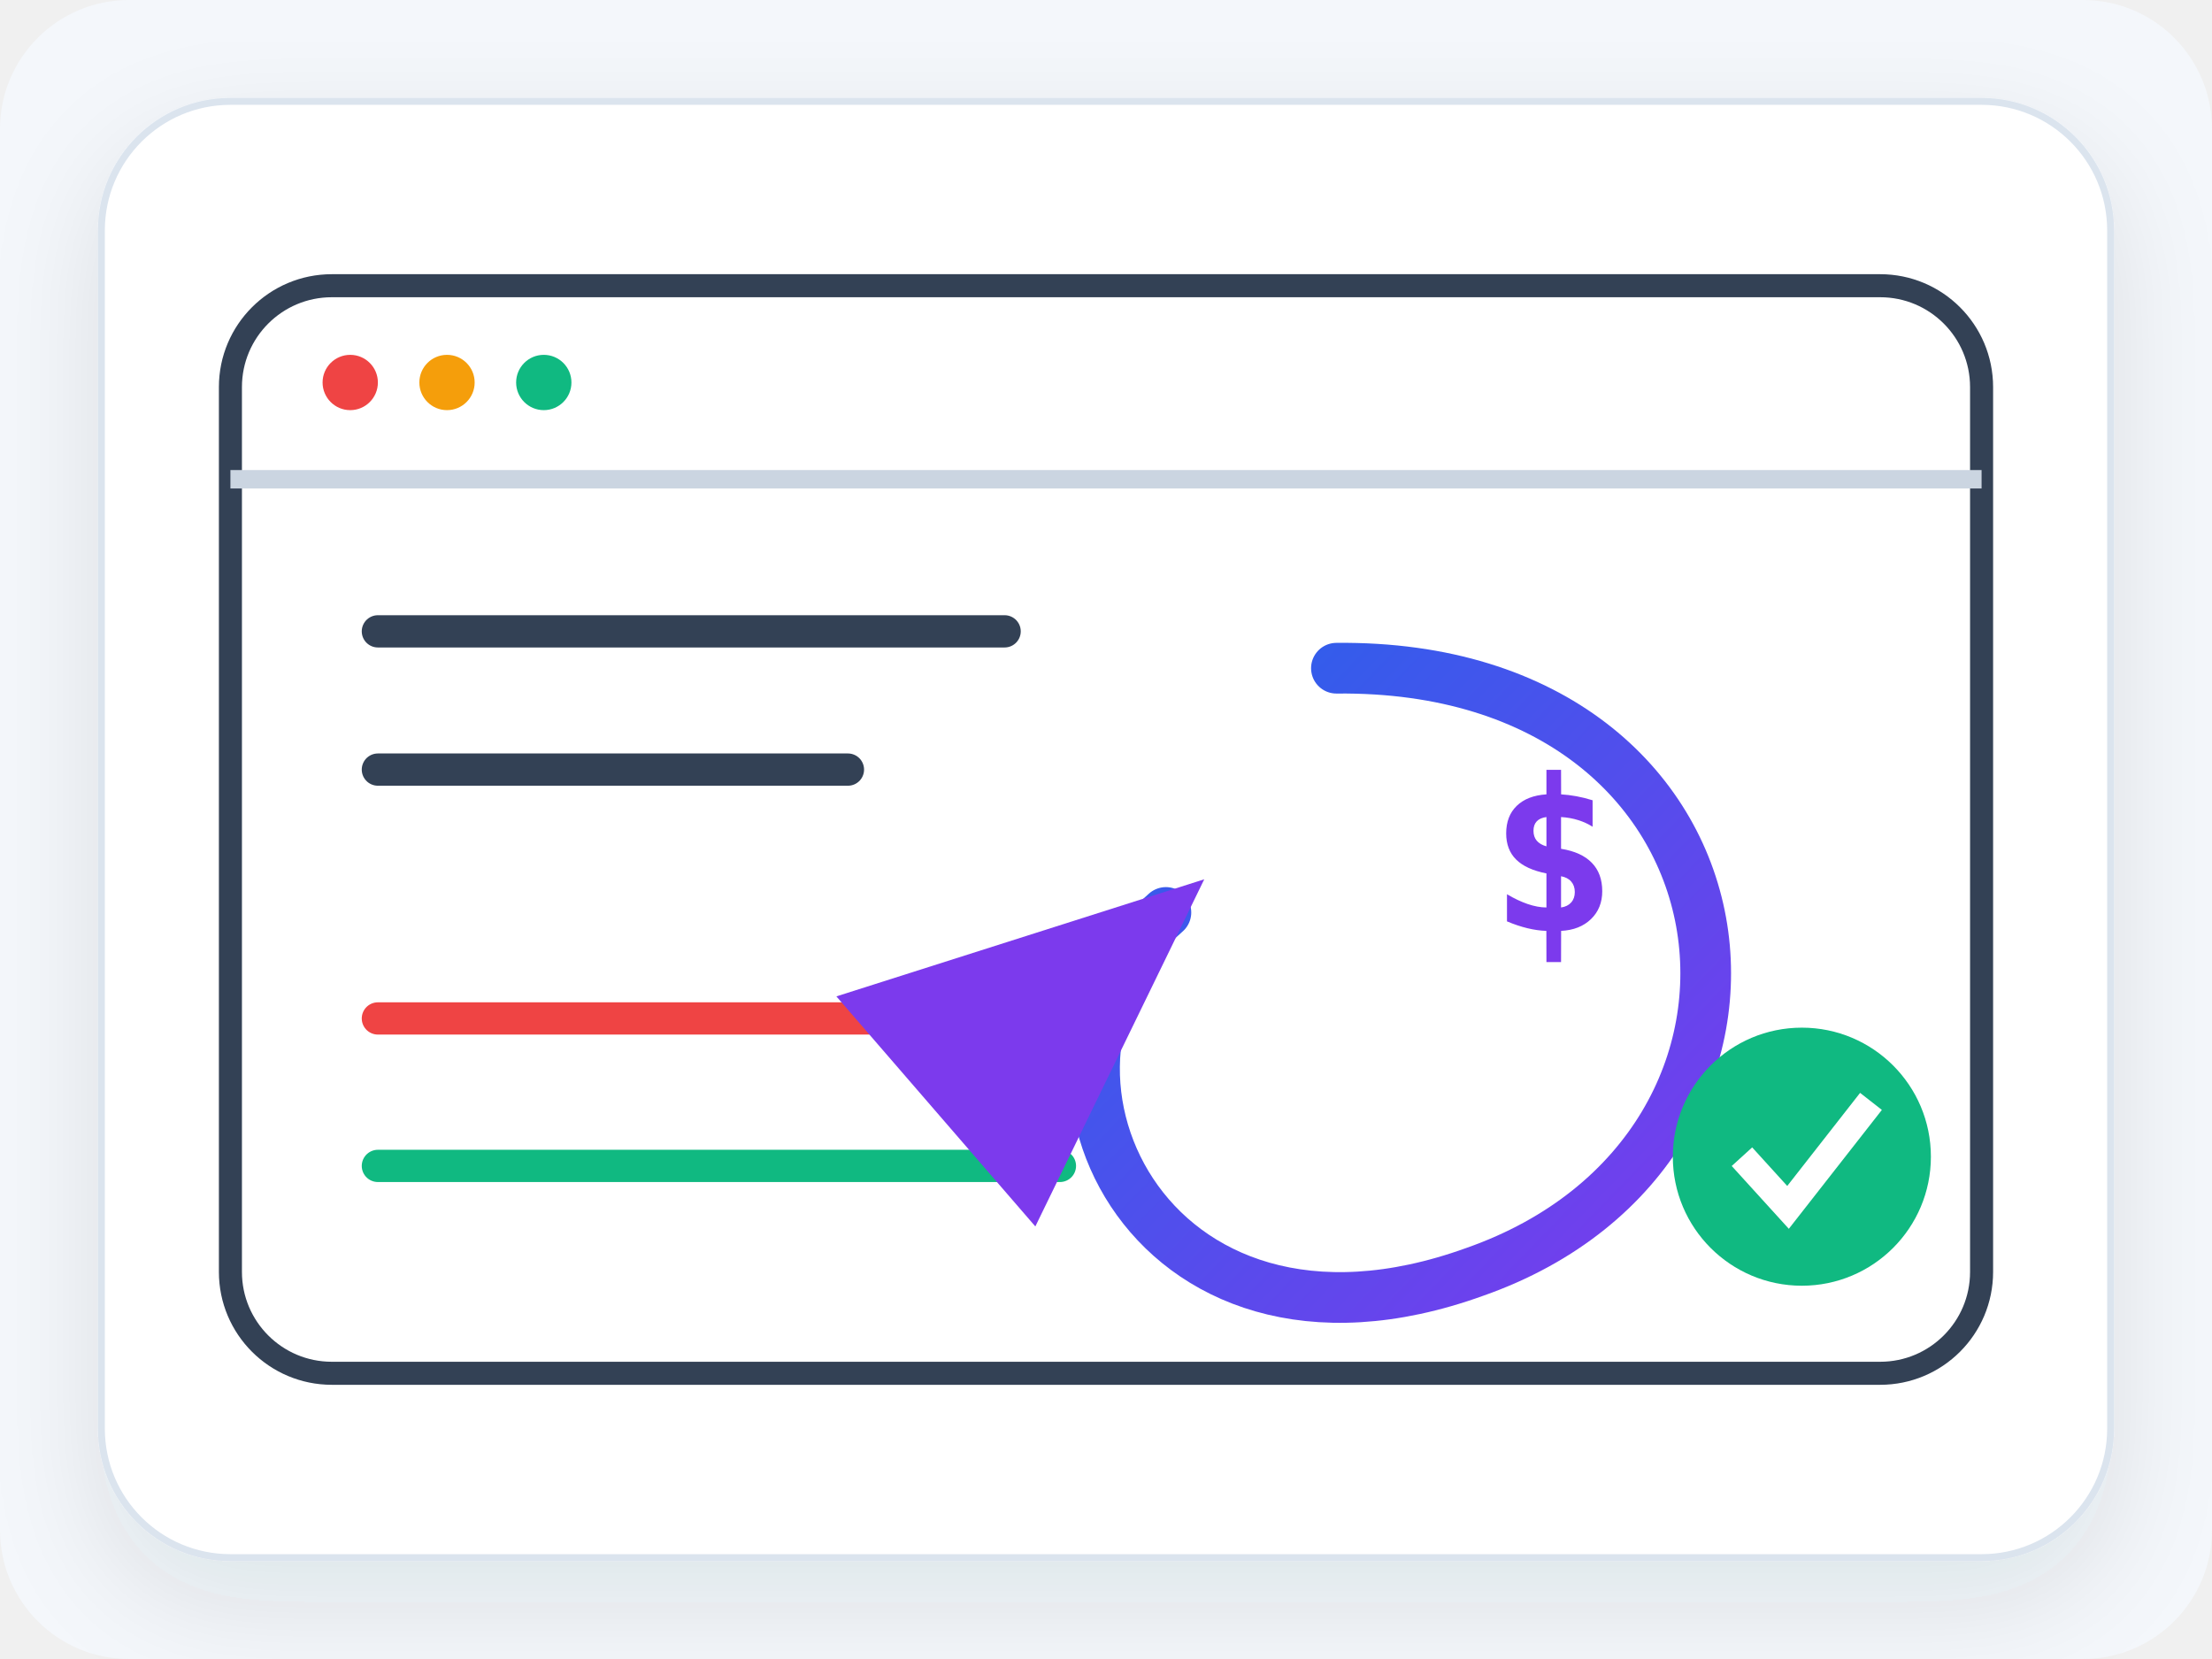
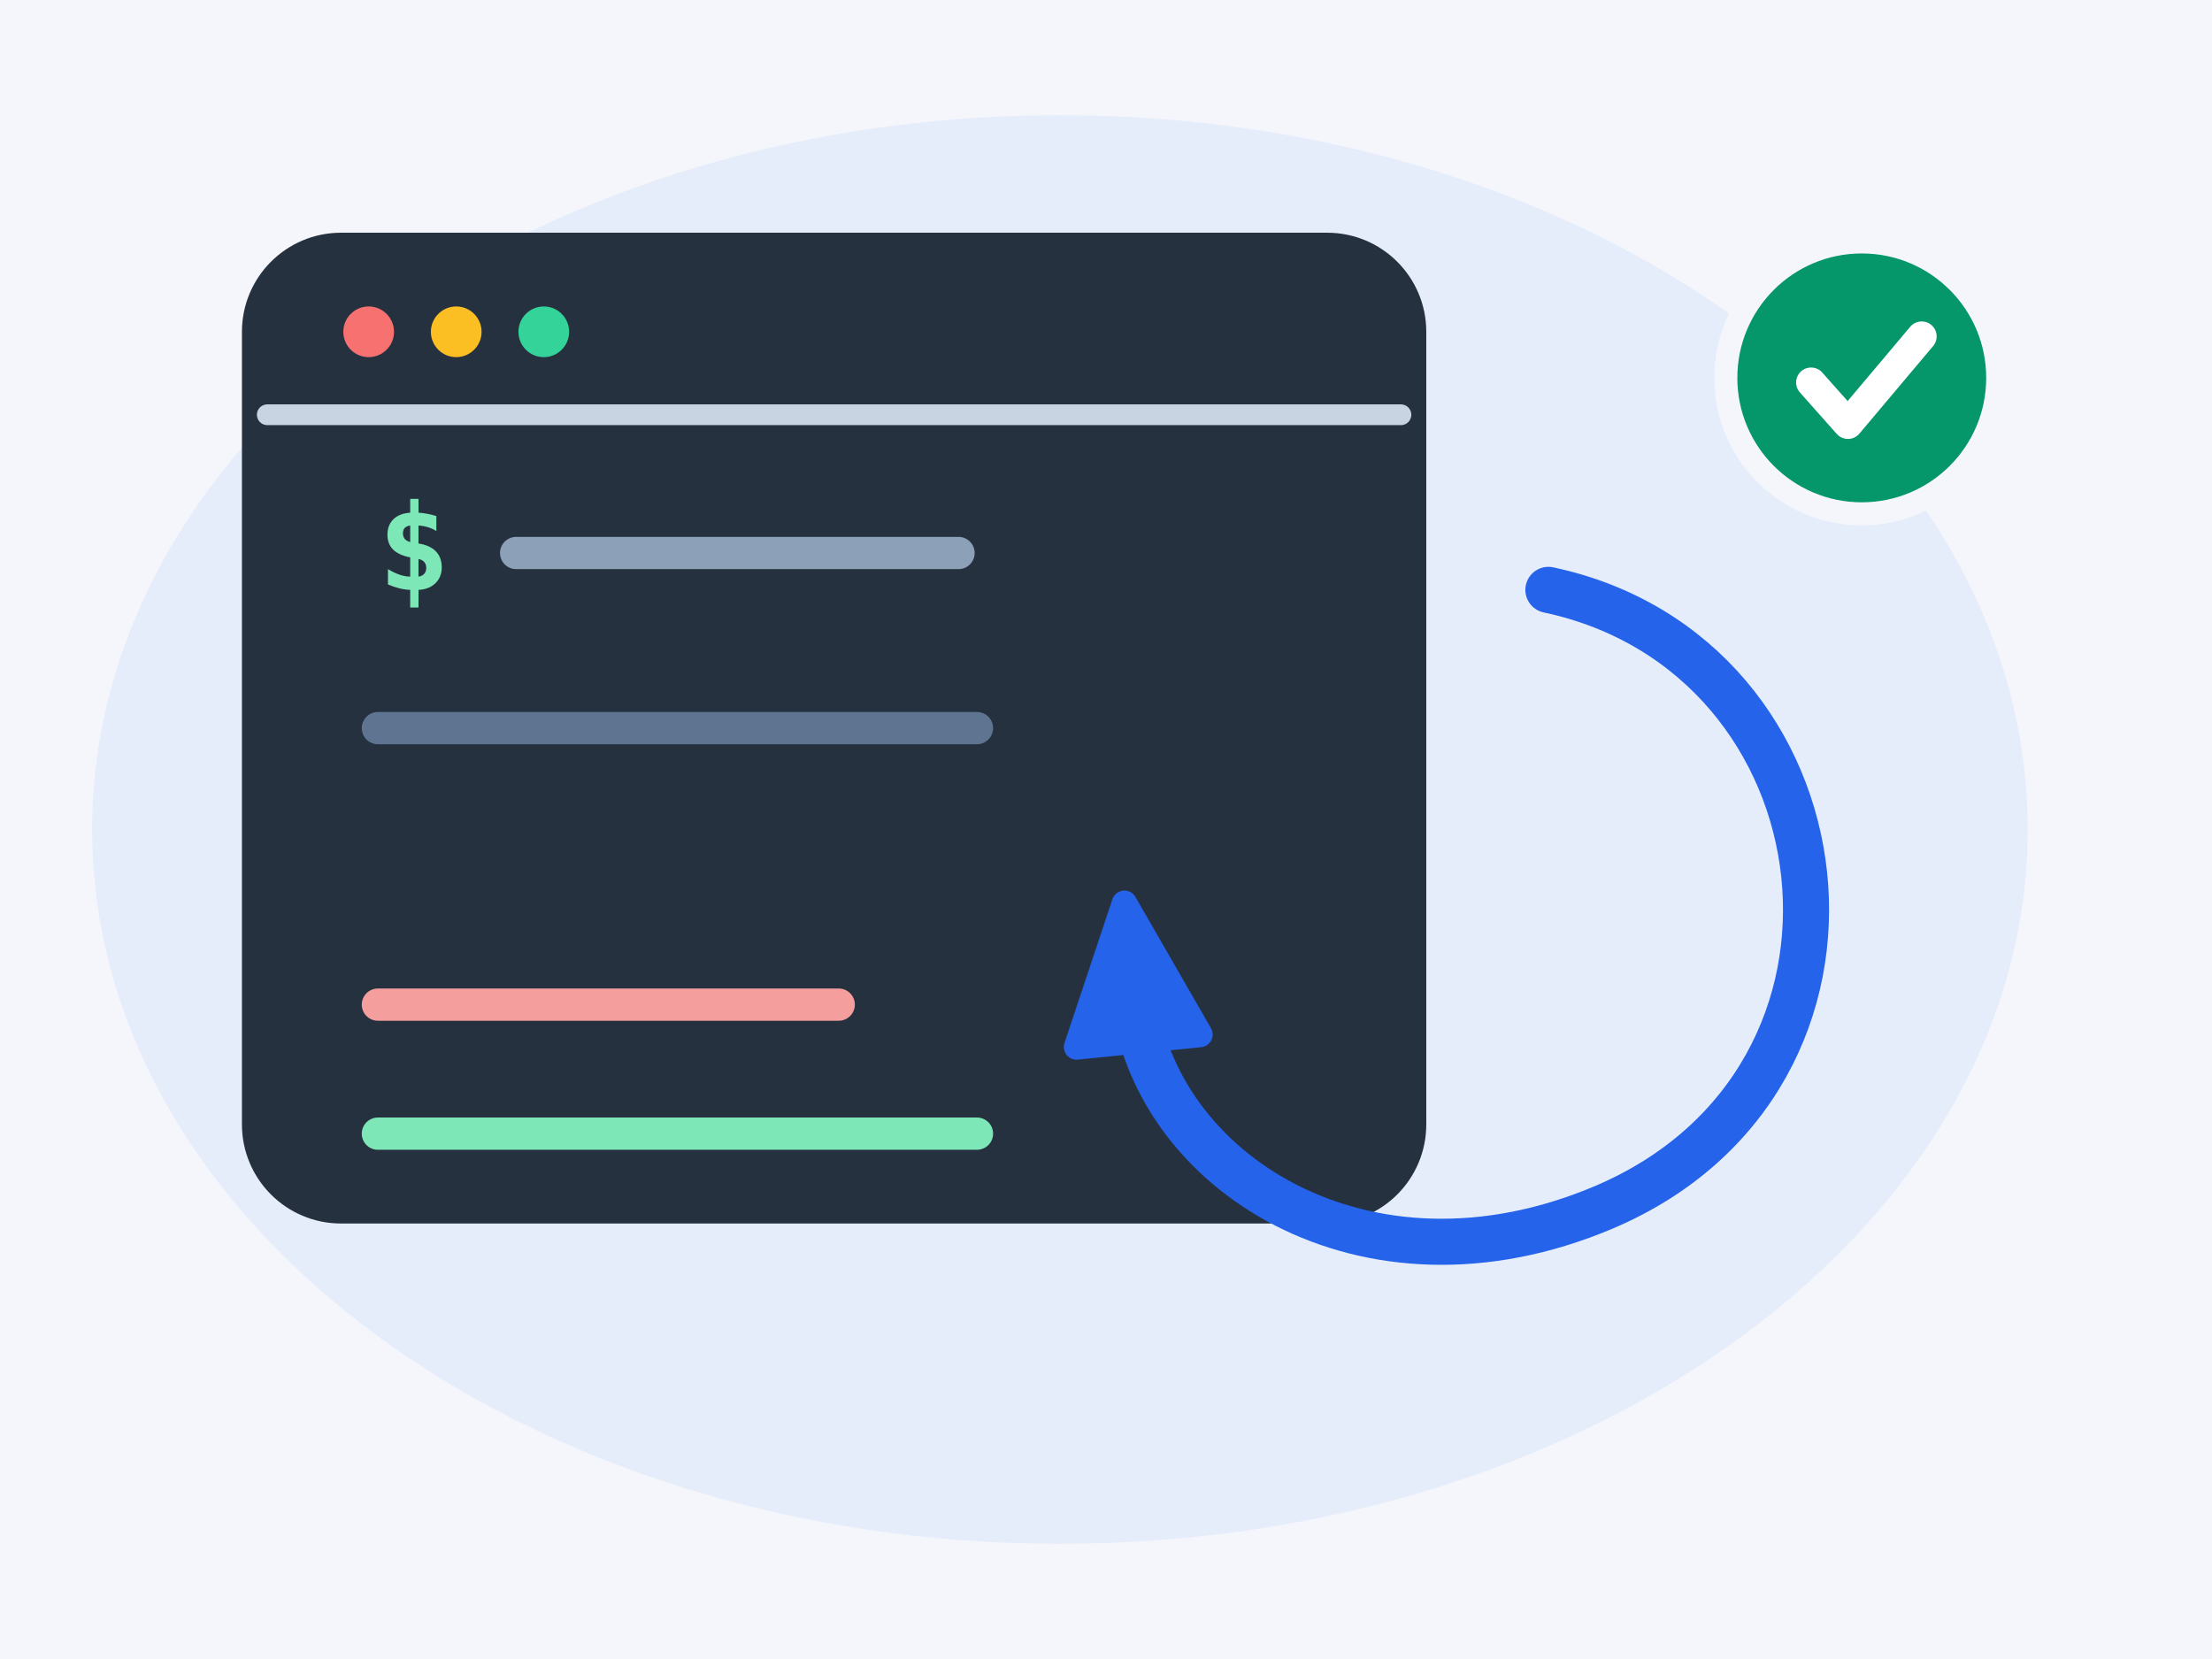
<svg xmlns="http://www.w3.org/2000/svg" viewBox="0 0 480 360" role="img" aria-labelledby="title desc">
-   <defs>
-     <linearGradient id="accent" x1="0" y1="0" x2="1" y2="1">
-       <stop stop-color="#2563eb" />
-       <stop offset="1" stop-color="#7c3aed" />
-     </linearGradient>
-     <filter id="shadow" x="-20%" y="-20%" width="140%" height="140%">
-       <feDropShadow dx="0" dy="9" stdDeviation="12" flood-color="#1e293b" flood-opacity=".10" />
-     </filter>
-     <marker id="arrow" markerWidth="8" markerHeight="8" refX="6" refY="3" orient="auto">
-       <path d="M0,0 L0,6 L7,3 z" fill="#7c3aed" />
-     </marker>
-   </defs>
-   <rect width="480" height="360" rx="28" fill="#f4f7fb" />
-   <rect x="22" y="22" width="436" height="316" rx="28" fill="#ffffff" stroke="#dbe4ee" stroke-width="1.5" filter="url(#shadow)" />
-   <rect x="50" y="62" width="380" height="236" rx="22" fill="#fff" stroke="#334155" stroke-width="5" />
-   <path d="M 50 104 H 430" stroke="#cbd5e1" stroke-width="4" />
-   <circle cx="76" cy="83" r="6" fill="#ef4444" />
-   <circle cx="97" cy="83" r="6" fill="#f59e0b" />
-   <circle cx="118" cy="83" r="6" fill="#10b981" />
-   <path d="M 82 137 H 218 M 82 167 H 184" stroke="#334155" stroke-width="7" stroke-linecap="round" />
-   <path d="M 82 221 H 194" stroke="#ef4444" stroke-width="7" stroke-linecap="round" />
-   <path d="M 82 253 H 230" stroke="#10b981" stroke-width="7" stroke-linecap="round" />
-   <path d="M 290 145 C 384 144 397 249 320 276 C 248 302 216 230 253 198" fill="none" stroke="url(#accent)" stroke-width="11" stroke-linecap="round" marker-end="url(#arrow)" />
-   <text x="337" y="202" text-anchor="middle" font-family="IBM Plex Mono, Menlo, monospace" font-size="46" font-weight="700" fill="#7c3aed">$</text>
-   <circle cx="391" cy="251" r="28" fill="#10b981" />
-   <path d="M 378 251 L 388 262 L 406 239" fill="none" stroke="#fff" stroke-width="6" />
+   <rect width="480" height="360" fill="#F4F6FB" />
+   <ellipse cx="230" cy="180" rx="210" ry="155" fill="#2563EB" opacity="0.07" />
+   <rect x="56" y="54" width="250" height="208" rx="18" fill="#26313F" stroke="#26313F" stroke-width="7" stroke-linejoin="round" />
+   <path d="M 58 90 L 304 90" fill="none" stroke="#C9D4E2" stroke-width="4.5" stroke-linecap="round" stroke-linejoin="round" />
+   <circle cx="80" cy="72" r="5.5" fill="#F87171" />
+   <circle cx="99" cy="72" r="5.5" fill="#FBBF24" />
+   <circle cx="118" cy="72" r="5.5" fill="#34D399" />
+   <text x="82" y="128" text-anchor="start" font-family="'SF Mono', Menlo, Consolas, 'DejaVu Sans Mono', monospace" font-size="26" font-weight="700" fill="#7EE7B8">$</text>
+   <path d="M 112 120 L 208 120" fill="none" stroke="#8CA0B8" stroke-width="7" stroke-linecap="round" stroke-linejoin="round" />
+   <path d="M 82 158 L 212 158" fill="none" stroke="#5E7490" stroke-width="7" stroke-linecap="round" stroke-linejoin="round" />
+   <path d="M 82 218 L 182 218" fill="none" stroke="#F49E9E" stroke-width="7" stroke-linecap="round" stroke-linejoin="round" />
+   <path d="M 82 246 L 212 246" fill="none" stroke="#7EE7B8" stroke-width="7" stroke-linecap="round" stroke-linejoin="round" />
+   <path d="M 336 128 C 402 142 414 234 348 262 C 296 284 250 254 246 216" fill="none" stroke="#2563EB" stroke-width="10" stroke-linecap="round" stroke-linejoin="round" />
+   <path d="M 246 216 Q 245 206 246.1 217.5" fill="none" stroke="#2563EB" stroke-width="10" stroke-linecap="round" stroke-linejoin="round" />
+   <path d="M 244 196 L 233.6 227.2 L 260.4 224.5 Z" fill="#2563EB" stroke="#2563EB" stroke-width="5.5" stroke-linecap="round" stroke-linejoin="round" />
+   <circle cx="404" cy="82" r="32" fill="#F4F6FB" />
+   <circle cx="404" cy="82" r="27" fill="#059669" />
+   <path d="M 393 83 L 401 92 L 417 73" fill="none" stroke="#fff" stroke-width="6.5" stroke-linecap="round" stroke-linejoin="round" />
</svg>
